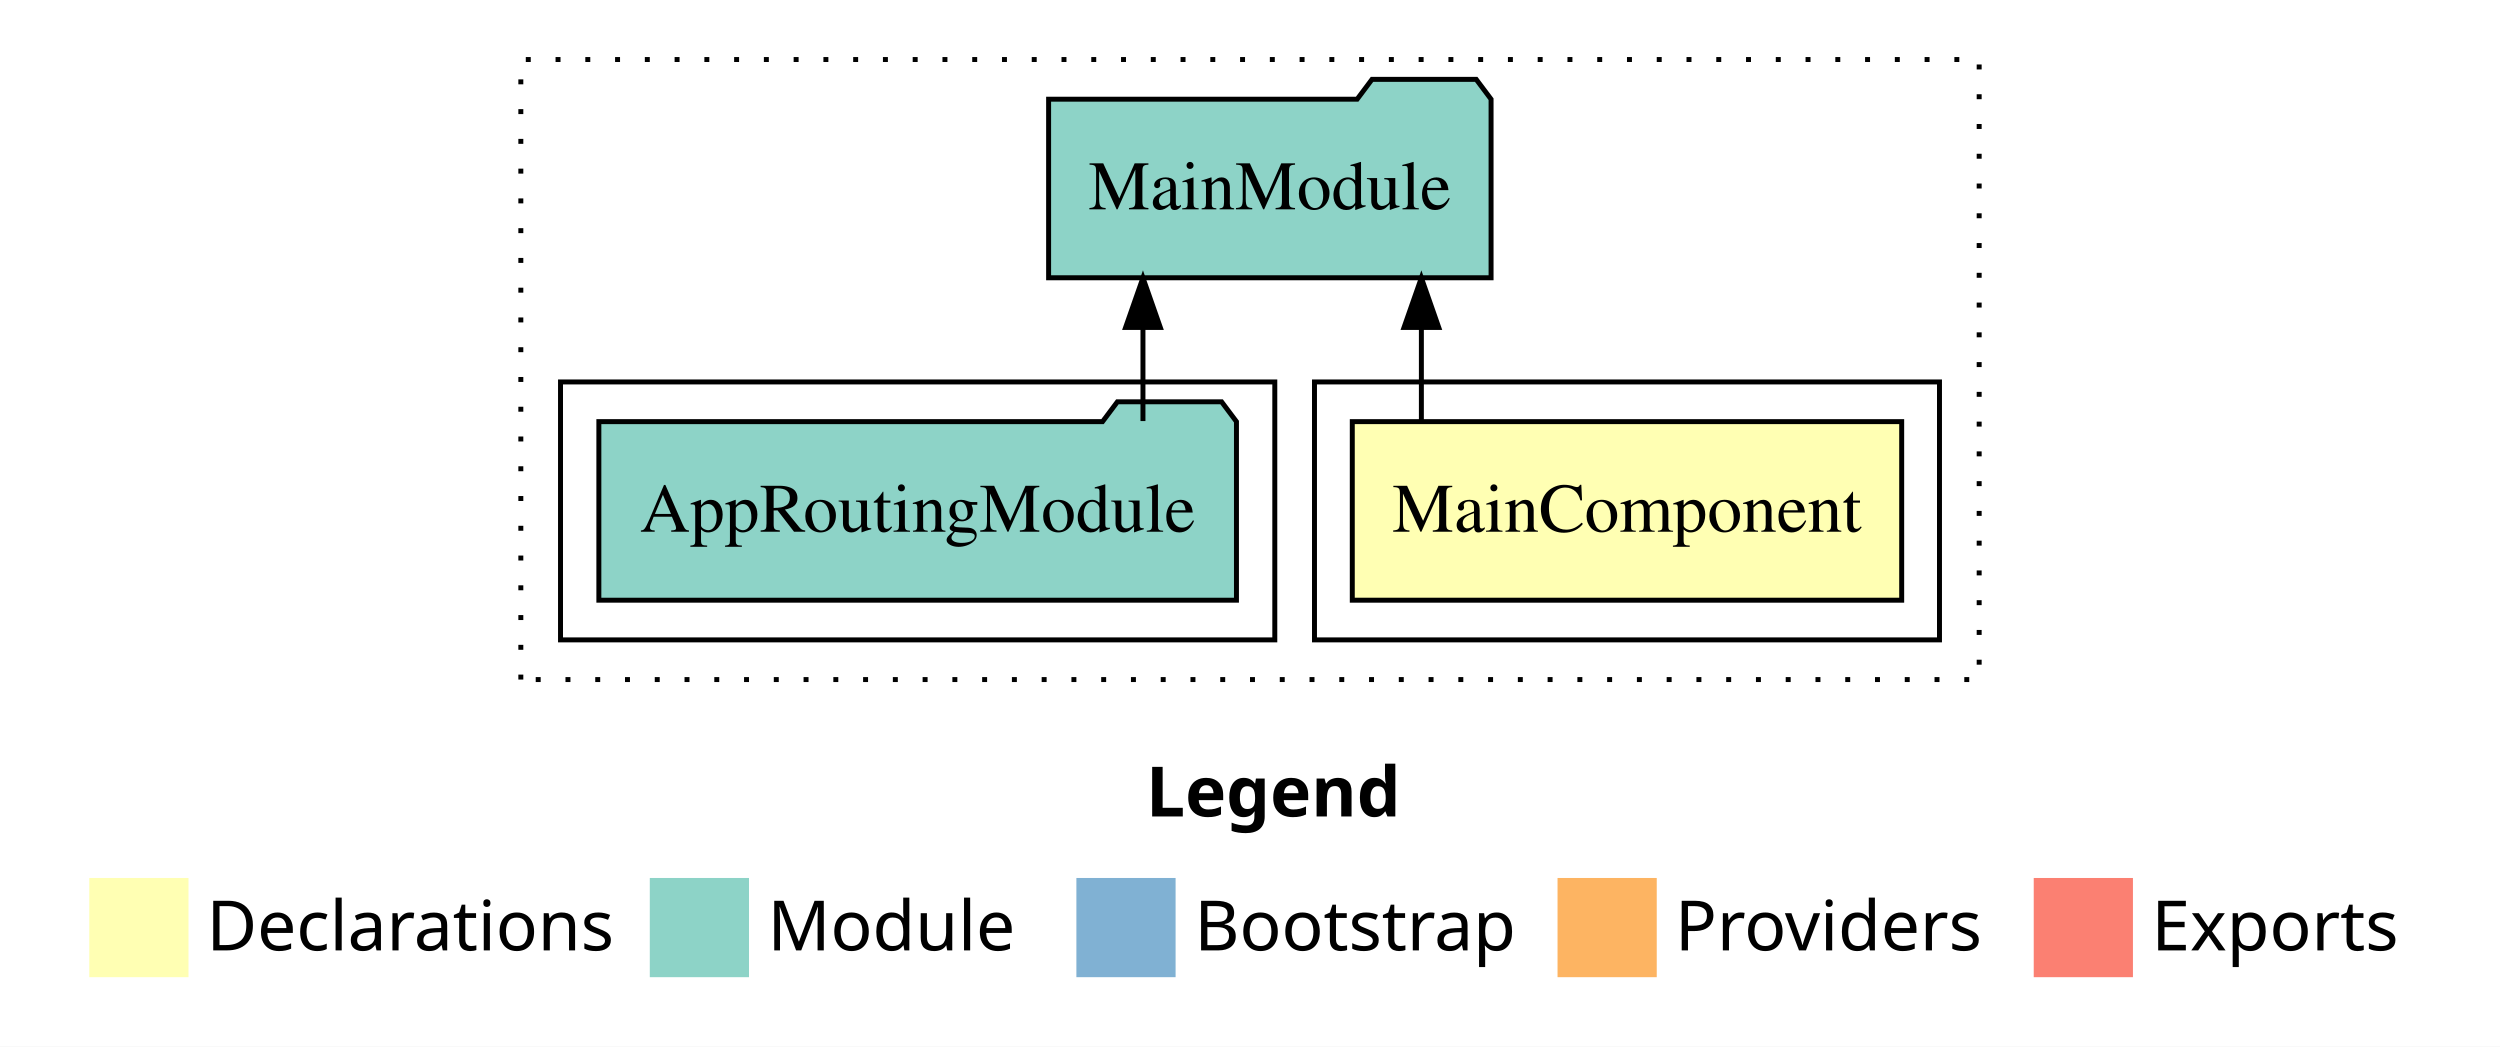
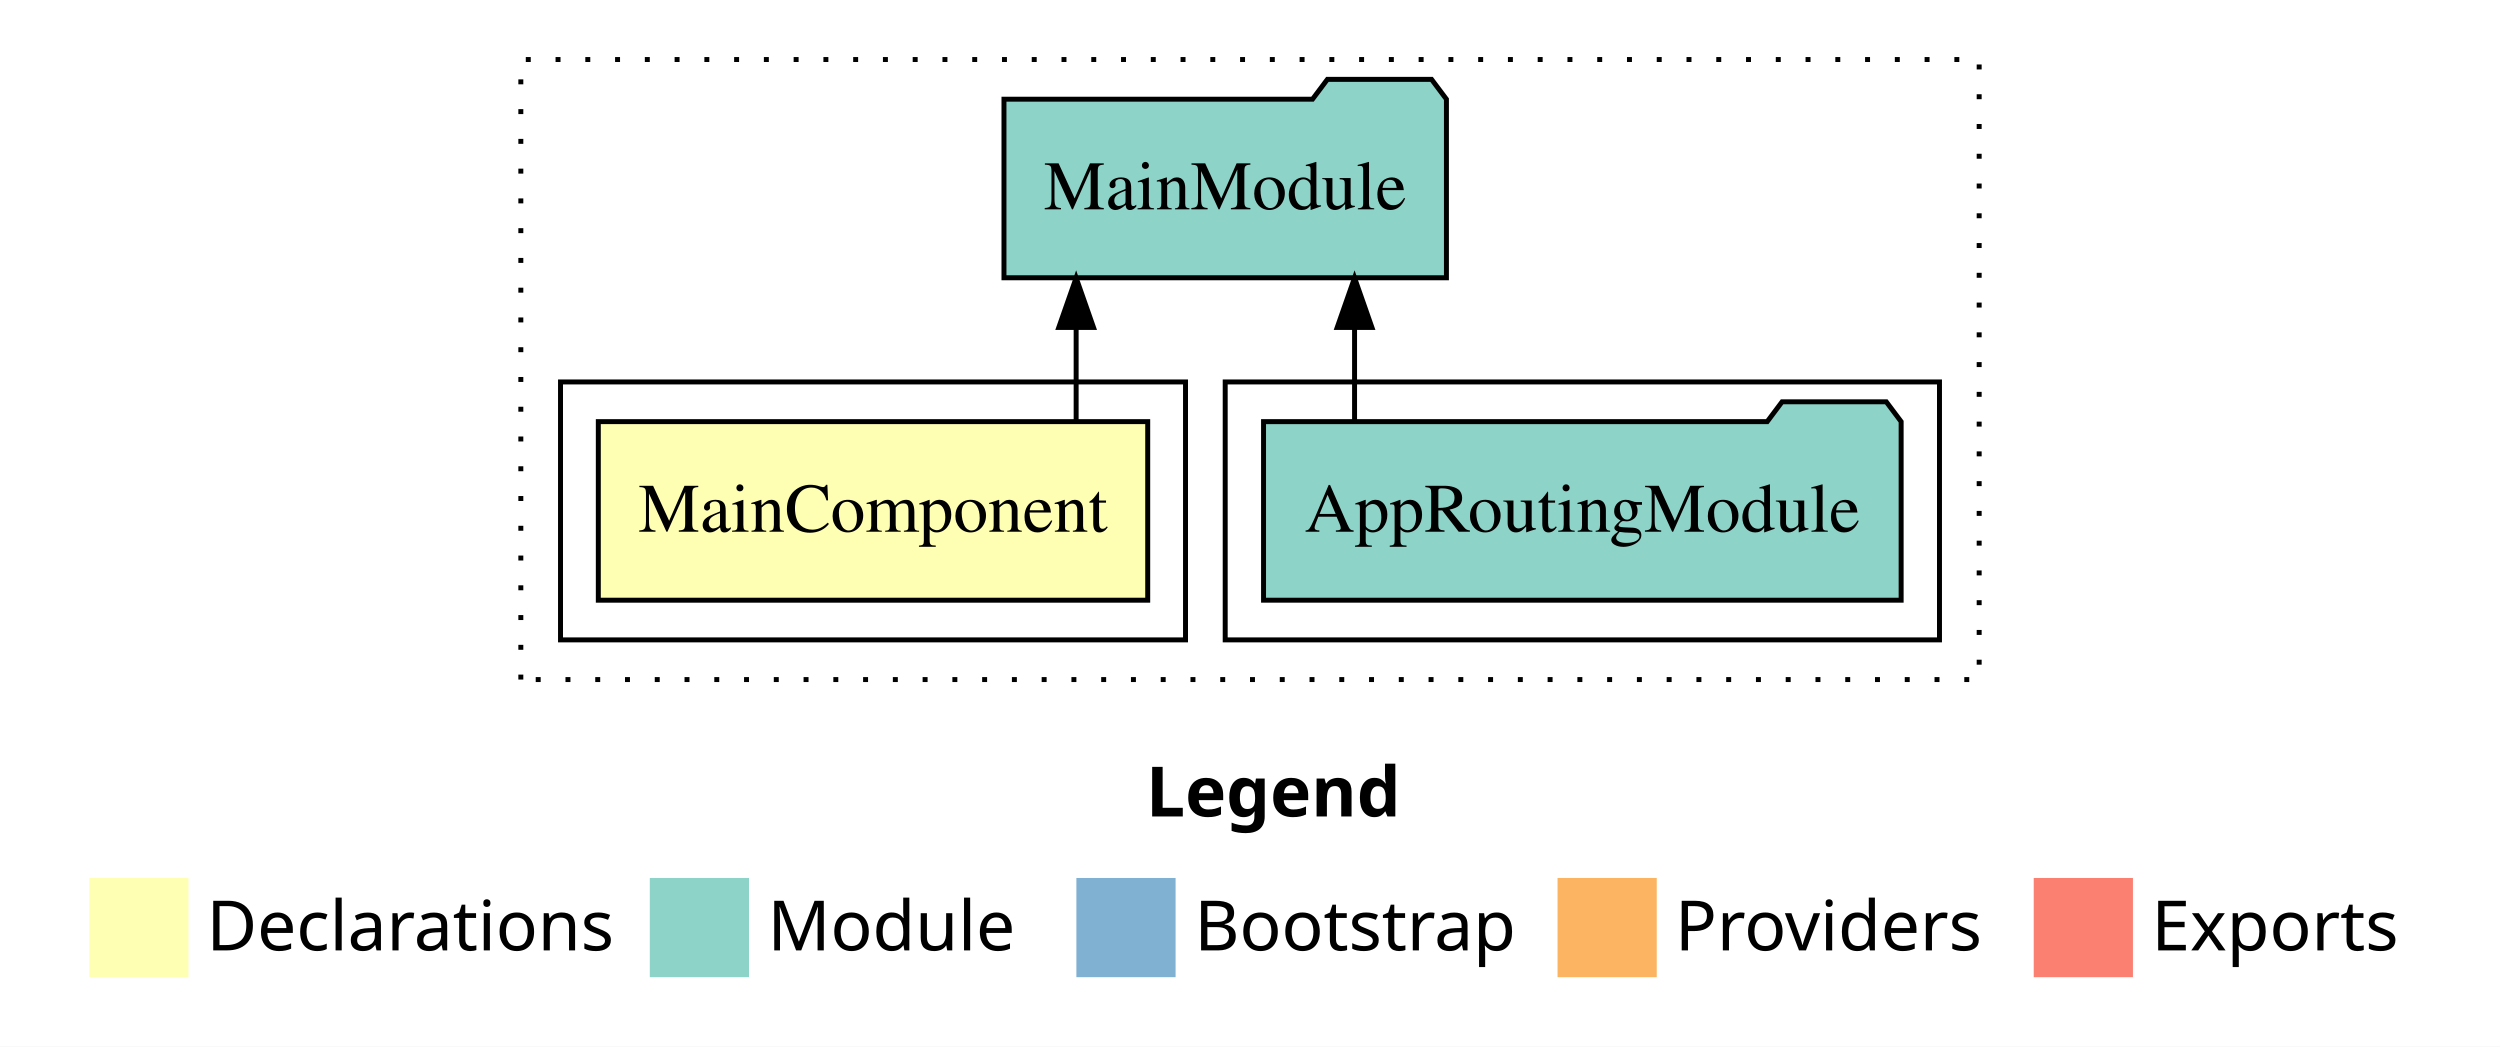
<svg xmlns="http://www.w3.org/2000/svg" width="504pt" height="211pt" viewBox="0.00 0.00 504.00 211.00">
  <g id="graph0" class="graph" transform="scale(1 1) rotate(0) translate(4 207)">
    <polygon fill="white" stroke="transparent" points="-4,4 -4,-207 500,-207 500,4 -4,4" />
    <text text-anchor="start" x="227.01" y="-42.4" font-family="sans-serif" font-weight="bold" font-size="14.00">Legend</text>
    <polygon fill="#ffffb3" stroke="transparent" points="14,-10 14,-30 34,-30 34,-10 14,-10" />
    <text text-anchor="start" x="37.63" y="-15.4" font-family="sans-serif" font-size="14.00">  Declarations</text>
    <polygon fill="#8dd3c7" stroke="transparent" points="127,-10 127,-30 147,-30 147,-10 127,-10" />
    <text text-anchor="start" x="150.73" y="-15.4" font-family="sans-serif" font-size="14.00">  Module</text>
    <polygon fill="#80b1d3" stroke="transparent" points="213,-10 213,-30 233,-30 233,-10 213,-10" />
    <text text-anchor="start" x="236.78" y="-15.4" font-family="sans-serif" font-size="14.00">  Bootstrap</text>
    <polygon fill="#fdb462" stroke="transparent" points="310,-10 310,-30 330,-30 330,-10 310,-10" />
    <text text-anchor="start" x="333.67" y="-15.4" font-family="sans-serif" font-size="14.00">  Providers</text>
    <polygon fill="#fb8072" stroke="transparent" points="406,-10 406,-30 426,-30 426,-10 406,-10" />
    <text text-anchor="start" x="429.73" y="-15.4" font-family="sans-serif" font-size="14.00">  Exports</text>
    <g id="clust1" class="cluster">
      <polygon fill="none" stroke="black" stroke-dasharray="1,5" points="101,-70 101,-195 395,-195 395,-70 101,-70" />
    </g>
+     <g id="clust4" class="cluster">
+       <polygon fill="none" stroke="black" points="243,-78 243,-130 387,-130 387,-78 243,-78" />
+     </g>
    <g id="clust2" class="cluster">
-       <polygon fill="none" stroke="black" points="261,-78 261,-130 387,-130 387,-78 261,-78" />
-     </g>
-     <g id="clust4" class="cluster">
-       <polygon fill="none" stroke="black" points="109,-78 109,-130 253,-130 253,-78 109,-78" />
+       <polygon fill="none" stroke="black" points="109,-78 109,-130 235,-130 235,-78 109,-78" />
    </g>
    <g id="node1" class="node">
-       <polygon fill="#ffffb3" stroke="black" points="379.38,-122 268.62,-122 268.62,-86 379.38,-86 379.38,-122" />
-       <text text-anchor="middle" x="324" y="-99.8" font-family="Times,serif" font-size="14.00">MainComponent</text>
+       <polygon fill="#ffffb3" stroke="black" points="227.38,-122 116.62,-122 116.62,-86 227.38,-86 227.38,-122" />
+       <text text-anchor="middle" x="172" y="-99.8" font-family="Times,serif" font-size="14.00">MainComponent</text>
    </g>
    <g id="node2" class="node">
-       <polygon fill="#8dd3c7" stroke="black" points="296.6,-187 293.6,-191 272.6,-191 269.6,-187 207.4,-187 207.4,-151 296.6,-151 296.6,-187" />
-       <text text-anchor="middle" x="252" y="-164.8" font-family="Times,serif" font-size="14.00">MainModule</text>
+       <polygon fill="#8dd3c7" stroke="black" points="287.6,-187 284.6,-191 263.6,-191 260.6,-187 198.4,-187 198.4,-151 287.6,-151 287.6,-187" />
+       <text text-anchor="middle" x="243" y="-164.8" font-family="Times,serif" font-size="14.00">MainModule</text>
    </g>
    <g id="edge1" class="edge">
-       <path fill="none" stroke="black" d="M282.55,-122.11C282.55,-122.11 282.55,-140.99 282.55,-140.99" />
-       <polygon fill="black" stroke="black" points="279.05,-140.99 282.55,-150.99 286.05,-140.99 279.05,-140.99" />
+       <path fill="none" stroke="black" d="M212.95,-122.11C212.95,-122.11 212.95,-140.99 212.95,-140.99" />
+       <polygon fill="black" stroke="black" points="209.45,-140.99 212.95,-150.99 216.45,-140.99 209.45,-140.99" />
    </g>
    <g id="node3" class="node">
-       <polygon fill="#8dd3c7" stroke="black" points="245.27,-122 242.27,-126 221.27,-126 218.27,-122 116.73,-122 116.73,-86 245.27,-86 245.27,-122" />
-       <text text-anchor="middle" x="181" y="-99.8" font-family="Times,serif" font-size="14.00">AppRoutingModule</text>
+       <polygon fill="#8dd3c7" stroke="black" points="379.27,-122 376.27,-126 355.27,-126 352.27,-122 250.73,-122 250.73,-86 379.27,-86 379.27,-122" />
+       <text text-anchor="middle" x="315" y="-99.8" font-family="Times,serif" font-size="14.00">AppRoutingModule</text>
    </g>
    <g id="edge2" class="edge">
-       <path fill="none" stroke="black" d="M226.42,-122.11C226.42,-122.11 226.42,-140.99 226.42,-140.99" />
-       <polygon fill="black" stroke="black" points="222.92,-140.99 226.42,-150.99 229.92,-140.99 222.92,-140.99" />
+       <path fill="none" stroke="black" d="M269.08,-122.11C269.08,-122.11 269.08,-140.99 269.08,-140.99" />
+       <polygon fill="black" stroke="black" points="265.58,-140.99 269.08,-150.99 272.58,-140.99 265.58,-140.99" />
    </g>
  </g>
</svg>
